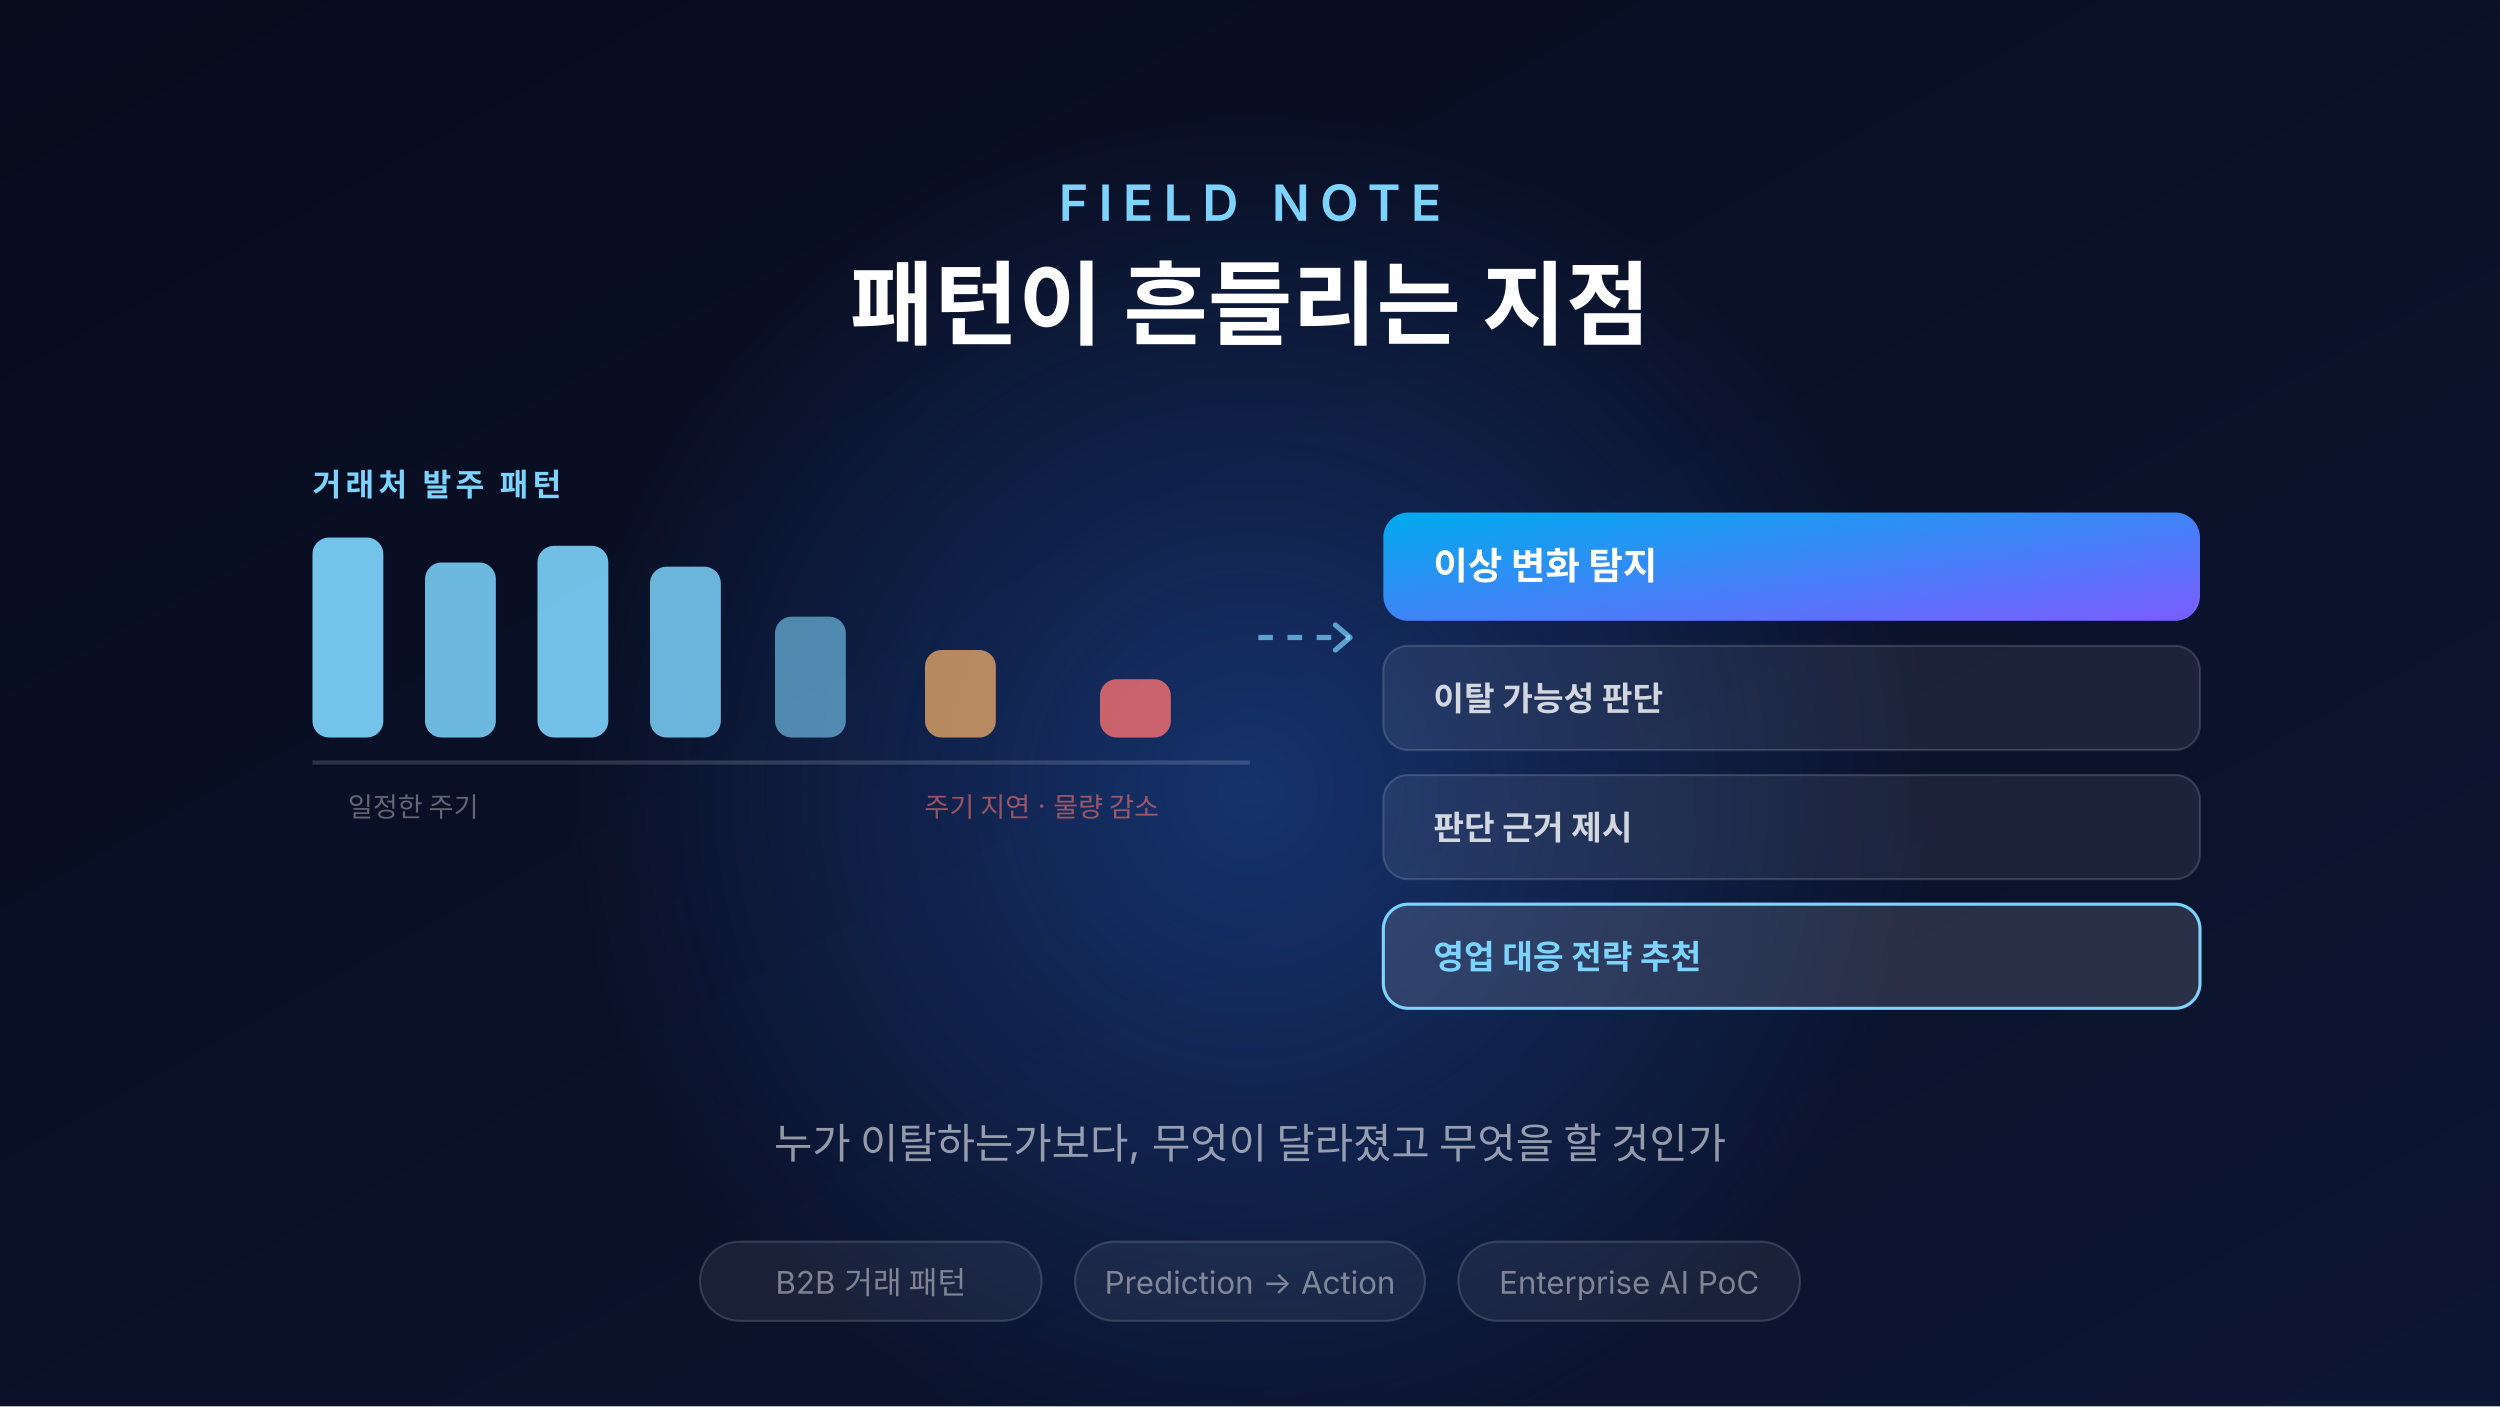
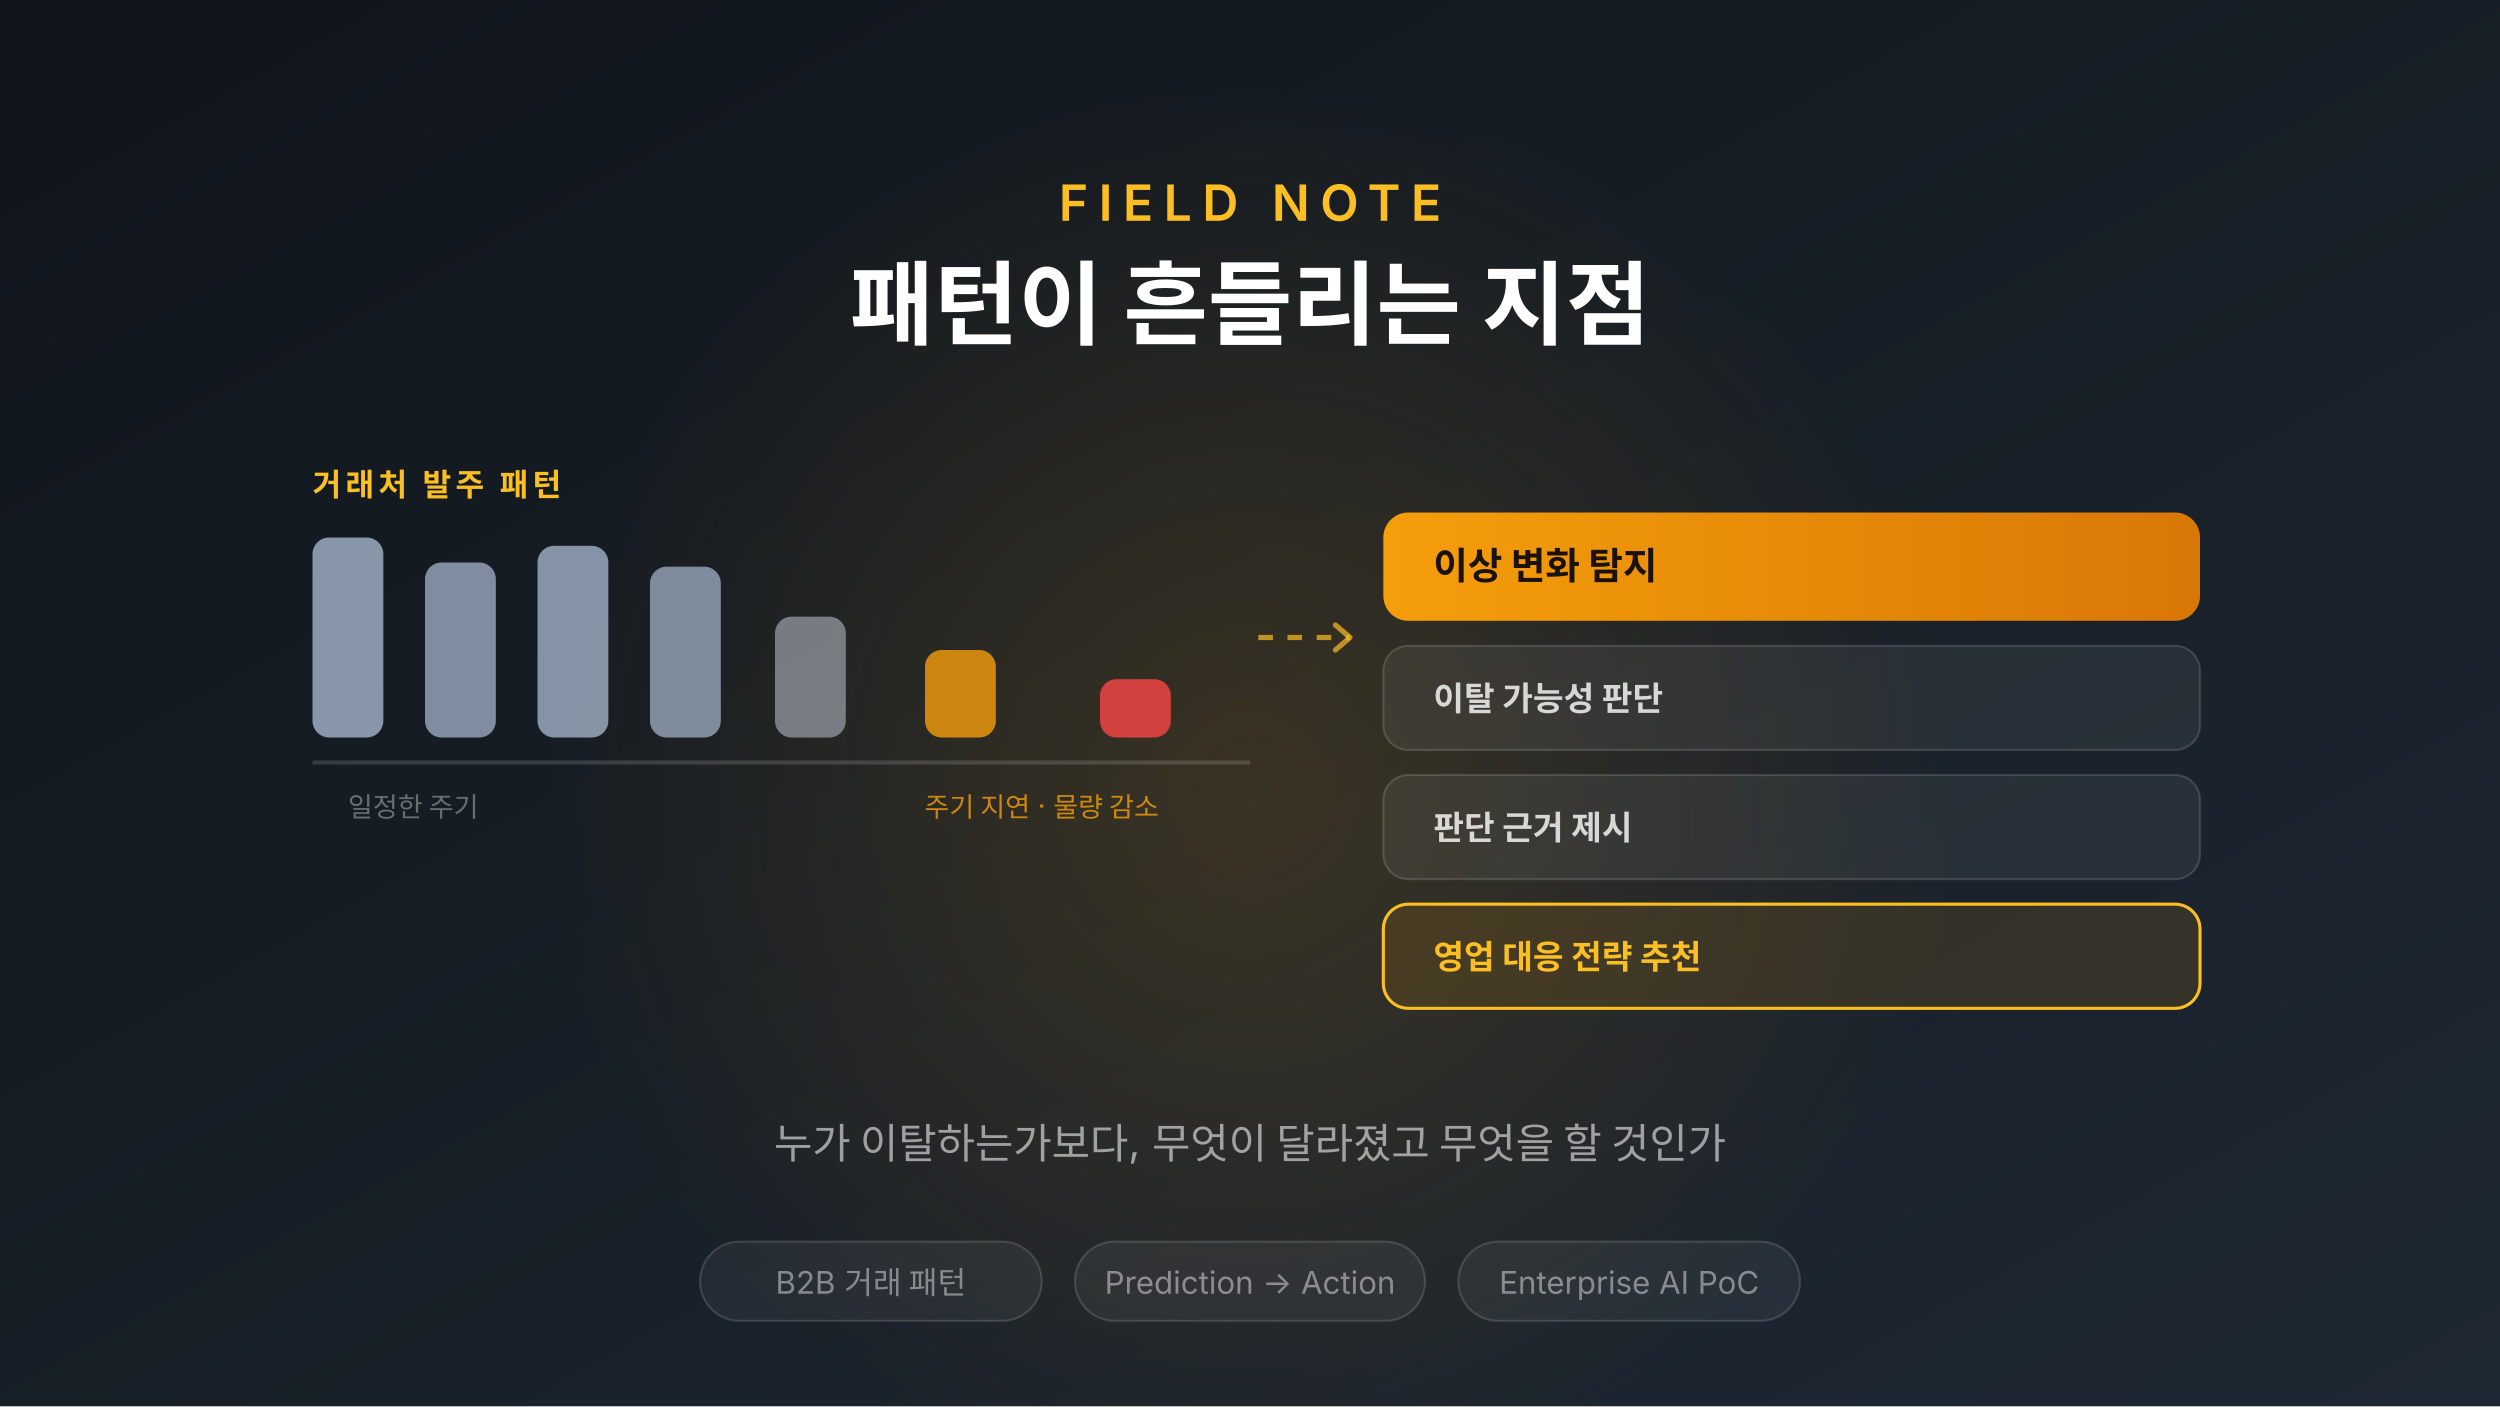
<svg xmlns="http://www.w3.org/2000/svg" viewBox="0 0 1200 675" role="img" aria-label="B2B 거래처의 반복 발주 패턴이 흔들리는 지점을 신호로 잡아, 이탈 판단과 근거, 영업 대응까지 잇는 흐름">
  <defs>
    <linearGradient id="bg" x1="0" y1="0" x2="1" y2="1">
-       <stop offset="0" stop-color="#070b1c" />
-       <stop offset="1" stop-color="#0d1633" />
+       <stop offset="0" stop-color="#10151b" />
+       <stop offset="1" stop-color="#1e2833" />
    </linearGradient>
-     <linearGradient id="brand" x1="0" y1="0" x2="1" y2="1">
-       <stop offset="0" stop-color="#00acee" />
-       <stop offset="1" stop-color="#7c5cff" />
+     <linearGradient id="brand" x1="0" y1="0" x2="1" y2="0">
+       <stop offset="0" stop-color="#f59e0b" />
+       <stop offset="1" stop-color="#d97706" />
    </linearGradient>
    <radialGradient id="glow" cx="50%" cy="50%" r="50%">
-       <stop offset="0" stop-color="#2f7bff" stop-opacity="0.32" />
-       <stop offset="1" stop-color="#2f7bff" stop-opacity="0" />
+       <stop offset="0" stop-color="#f59e0b" stop-opacity="0.16" />
+       <stop offset="1" stop-color="#f59e0b" stop-opacity="0" />
    </radialGradient>
  </defs>
  <rect width="1200" height="675" fill="url(#bg)" />
-   <circle cx="600" cy="380" r="330" fill="url(#glow)" />
-   <text x="600" y="106" text-anchor="middle" font-family="system-ui,-apple-system,sans-serif" font-size="24" font-weight="600" fill="#7dd3fc" letter-spacing="5">FIELD NOTE</text>
+   <circle cx="600" cy="380" r="340" fill="url(#glow)" />
+   <text x="600" y="106" text-anchor="middle" font-family="system-ui,-apple-system,sans-serif" font-size="24" font-weight="600" fill="#fbbf24" letter-spacing="5">FIELD NOTE</text>
  <text x="600" y="162" text-anchor="middle" font-family="system-ui,-apple-system,sans-serif" font-size="44" font-weight="700" fill="#ffffff">패턴이 흔들리는 지점</text>
-   <text x="150" y="238" font-family="system-ui,-apple-system,sans-serif" font-size="15" font-weight="700" fill="#7dd3fc" letter-spacing="2">거래처 발주 패턴</text>
+   <text x="150" y="238" font-family="system-ui,-apple-system,sans-serif" font-size="15" font-weight="700" fill="#fbbf24" letter-spacing="2">거래처 발주 패턴</text>
  <g>
-     <rect x="150" y="258" width="34" height="96" rx="8" fill="#7dd3fc" opacity="0.92" />
-     <rect x="204" y="270" width="34" height="84" rx="8" fill="#7dd3fc" opacity="0.86" />
-     <rect x="258" y="262" width="34" height="92" rx="8" fill="#7dd3fc" opacity="0.9" />
-     <rect x="312" y="272" width="34" height="82" rx="8" fill="#7dd3fc" opacity="0.84" />
-     <rect x="372" y="296" width="34" height="58" rx="8" fill="#7dd3fc" opacity="0.6" />
-     <rect x="444" y="312" width="34" height="42" rx="8" fill="#f8b26a" opacity="0.72" />
-     <rect x="528" y="326" width="34" height="28" rx="8" fill="#f87171" opacity="0.8" />
-     <line x1="150" y1="366" x2="600" y2="366" stroke="#ffffff26" stroke-width="2" />
+     <rect x="150" y="258" width="34" height="96" rx="8" fill="#94a3b8" opacity="0.9" />
+     <rect x="204" y="270" width="34" height="84" rx="8" fill="#94a3b8" opacity="0.84" />
+     <rect x="258" y="262" width="34" height="92" rx="8" fill="#94a3b8" opacity="0.88" />
+     <rect x="312" y="272" width="34" height="82" rx="8" fill="#94a3b8" opacity="0.82" />
+     <rect x="372" y="296" width="34" height="58" rx="8" fill="#cbd5e1" opacity="0.5" />
+     <rect x="444" y="312" width="34" height="42" rx="8" fill="#f59e0b" opacity="0.8" />
+     <rect x="528" y="326" width="34" height="28" rx="8" fill="#ef4444" opacity="0.85" />
+     <line x1="150" y1="366" x2="600" y2="366" stroke="#ffffff24" stroke-width="2" />
    <text x="167" y="392" font-family="system-ui,-apple-system,sans-serif" font-size="13" fill="#ffffff5c">일정한 주기</text>
-     <text x="500" y="392" text-anchor="middle" font-family="system-ui,-apple-system,sans-serif" font-size="13" fill="#f8717199">주기 지연 · 물량 감소</text>
+     <text x="500" y="392" text-anchor="middle" font-family="system-ui,-apple-system,sans-serif" font-size="13" fill="#f59e0bcc">주기 지연 · 물량 감소</text>
  </g>
  <g font-family="system-ui,-apple-system,sans-serif">
    <rect x="664" y="246" width="392" height="52" rx="12" fill="url(#brand)" />
-     <text x="688" y="278" font-size="18" font-weight="700" fill="#ffffff">이상 변화 탐지</text>
-     <rect x="664" y="310" width="392" height="50" rx="12" fill="#ffffff12" stroke="#ffffff26" />
+     <text x="688" y="278" font-size="18" font-weight="700" fill="#1a1206">이상 변화 탐지</text>
+     <rect x="664" y="310" width="392" height="50" rx="12" fill="#ffffff10" stroke="#ffffff24" />
    <text x="688" y="341" font-size="16" font-weight="600" fill="#ffffffcc">이탈 가능성 판단</text>
-     <rect x="664" y="372" width="392" height="50" rx="12" fill="#ffffff12" stroke="#ffffff26" />
+     <rect x="664" y="372" width="392" height="50" rx="12" fill="#ffffff10" stroke="#ffffff24" />
    <text x="688" y="403" font-size="16" font-weight="600" fill="#ffffffcc">판단 근거 제시</text>
-     <rect x="664" y="434" width="392" height="50" rx="12" fill="#ffffff1f" stroke="#7dd3fc" stroke-width="1.5" />
-     <text x="688" y="465" font-size="16" font-weight="700" fill="#7dd3fc">영업 대응 전략 추천</text>
+     <rect x="664" y="434" width="392" height="50" rx="12" fill="#f59e0b1f" stroke="#fbbf24" stroke-width="1.5" />
+     <text x="688" y="465" font-size="16" font-weight="700" fill="#fbbf24">영업 대응 전략 추천</text>
  </g>
-   <path d="M604 306 L648 306" stroke="#7dd3fc" stroke-width="2.5" stroke-dasharray="7 7" opacity="0.7" />
-   <path d="M641 300 L648 306 L641 312" fill="none" stroke="#7dd3fc" stroke-width="2.5" stroke-linecap="round" stroke-linejoin="round" opacity="0.7" />
+   <path d="M604 306 L648 306" stroke="#fbbf24" stroke-width="2.5" stroke-dasharray="7 7" opacity="0.7" />
+   <path d="M641 300 L648 306 L641 312" fill="none" stroke="#fbbf24" stroke-width="2.5" stroke-linecap="round" stroke-linejoin="round" opacity="0.7" />
  <text x="600" y="556" text-anchor="middle" font-family="system-ui,-apple-system,sans-serif" font-size="20" fill="#ffffff8f">누가 이탈하는가보다, 무엇이 달라졌고 무엇을 할 것인가</text>
  <g font-family="system-ui,-apple-system,sans-serif" font-size="15" fill="#ffffff70">
-     <rect x="336" y="596" width="164" height="38" rx="19" fill="#ffffff0f" stroke="#ffffff26" />
+     <rect x="336" y="596" width="164" height="38" rx="19" fill="#ffffff0d" stroke="#ffffff24" />
    <text x="418" y="621" text-anchor="middle">B2B 거래 패턴</text>
-     <rect x="516" y="596" width="168" height="38" rx="19" fill="#ffffff0f" stroke="#ffffff26" />
+     <rect x="516" y="596" width="168" height="38" rx="19" fill="#ffffff0d" stroke="#ffffff24" />
    <text x="600" y="621" text-anchor="middle">Prediction → Action</text>
-     <rect x="700" y="596" width="164" height="38" rx="19" fill="#ffffff0f" stroke="#ffffff26" />
+     <rect x="700" y="596" width="164" height="38" rx="19" fill="#ffffff0d" stroke="#ffffff24" />
    <text x="782" y="621" text-anchor="middle">Enterprise AI PoC</text>
  </g>
</svg>
